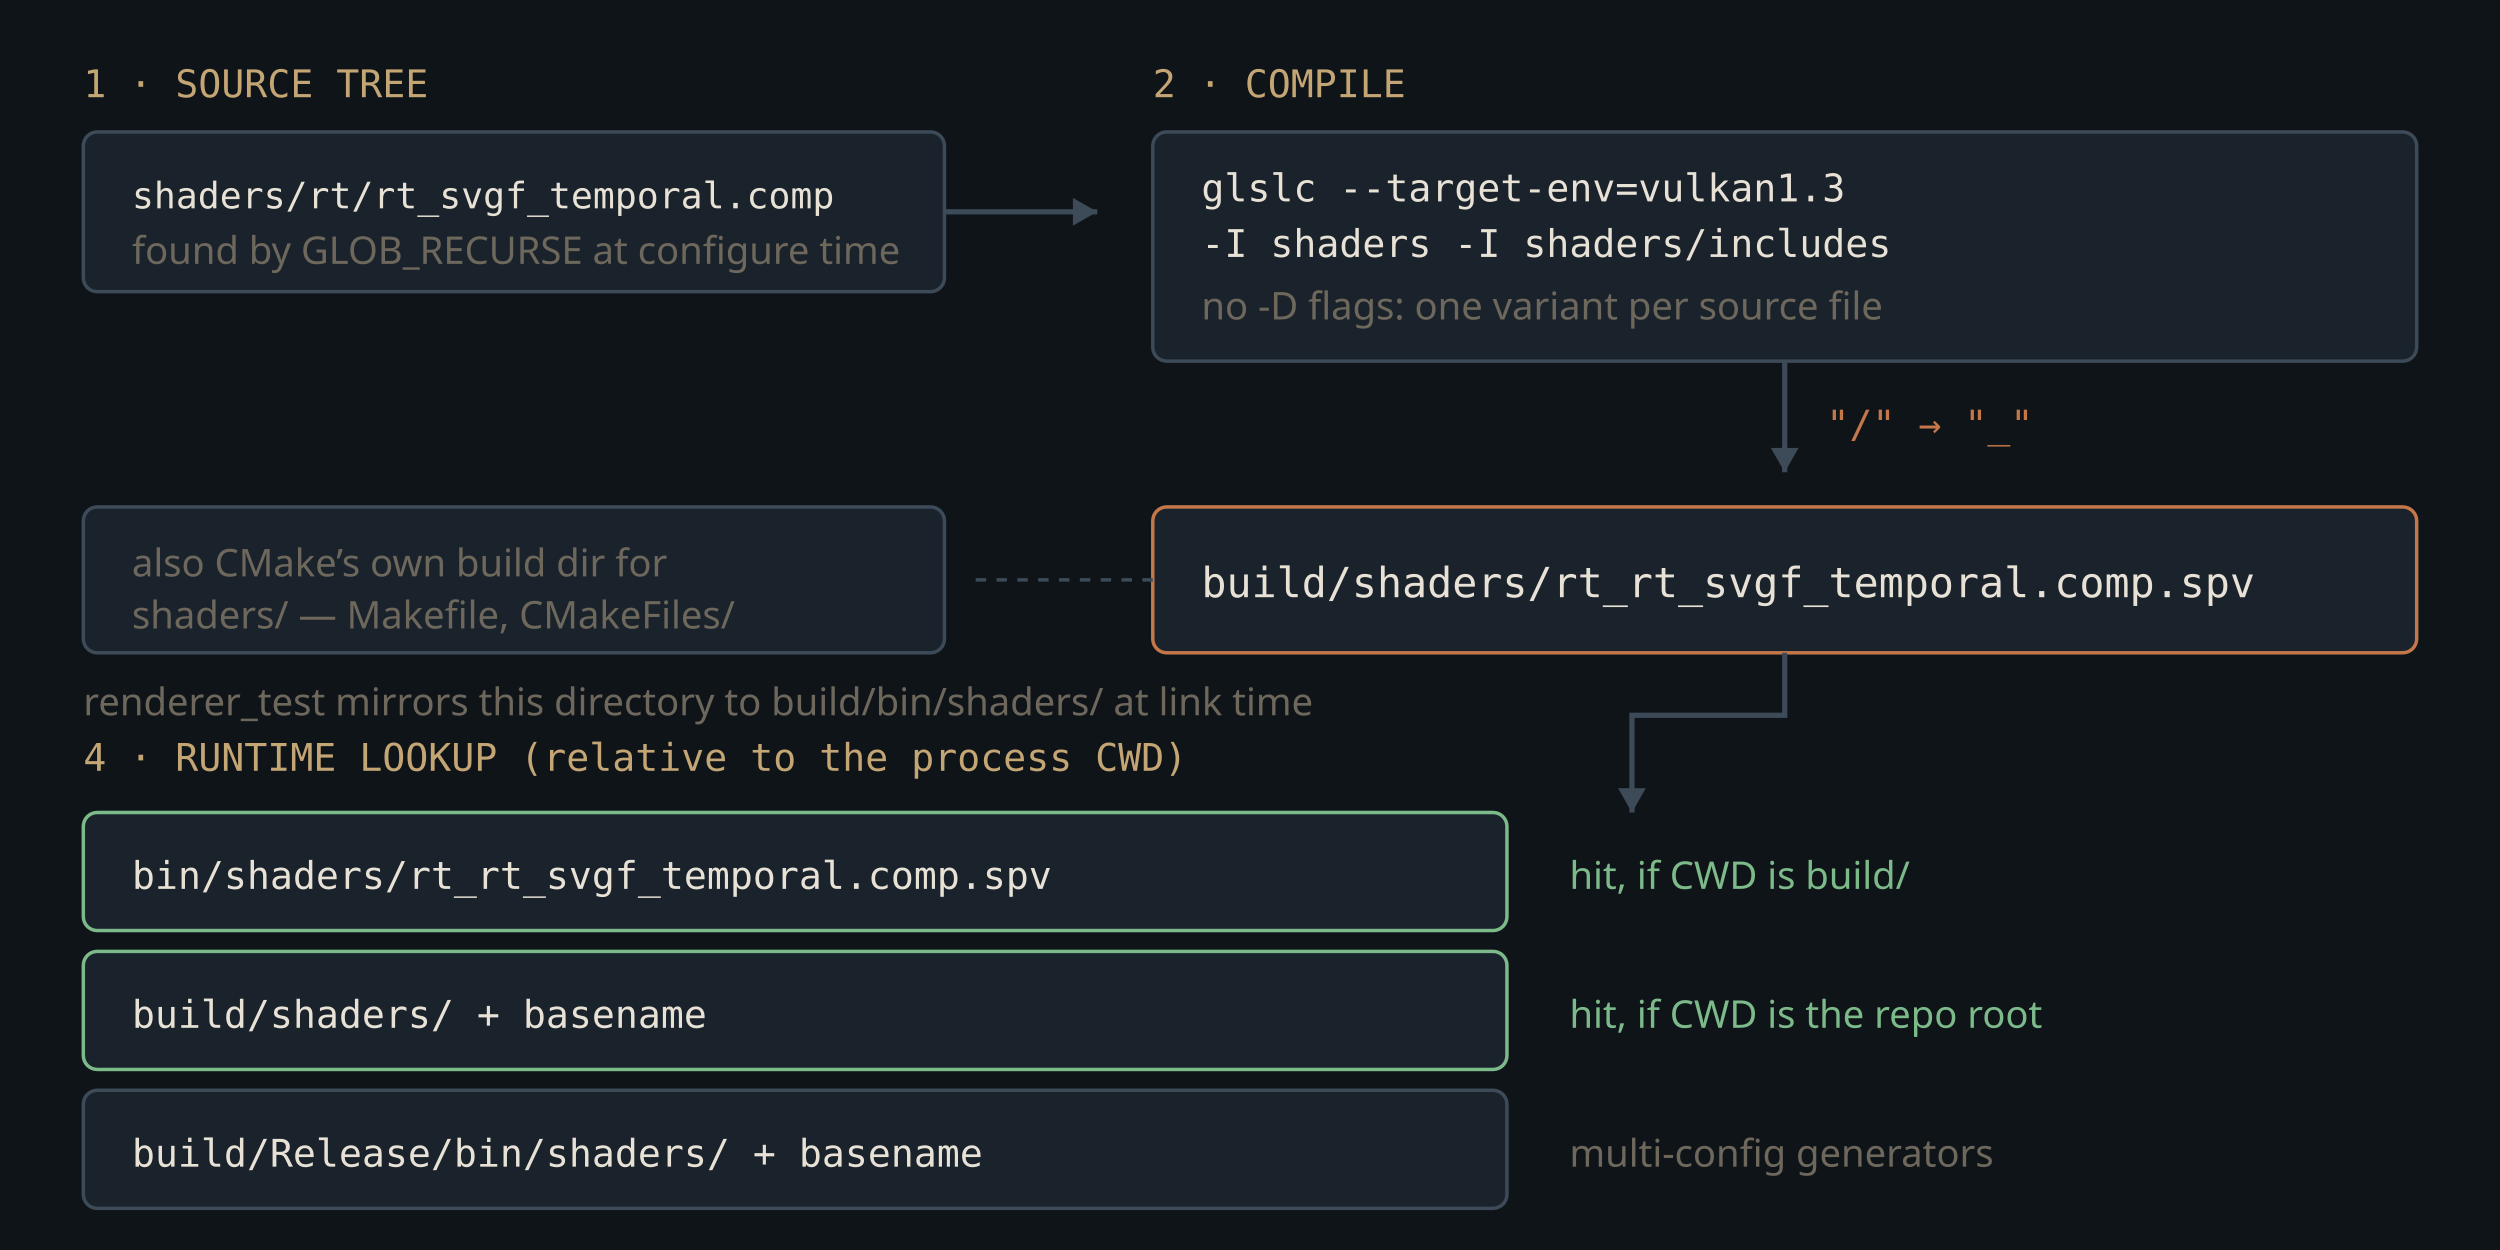
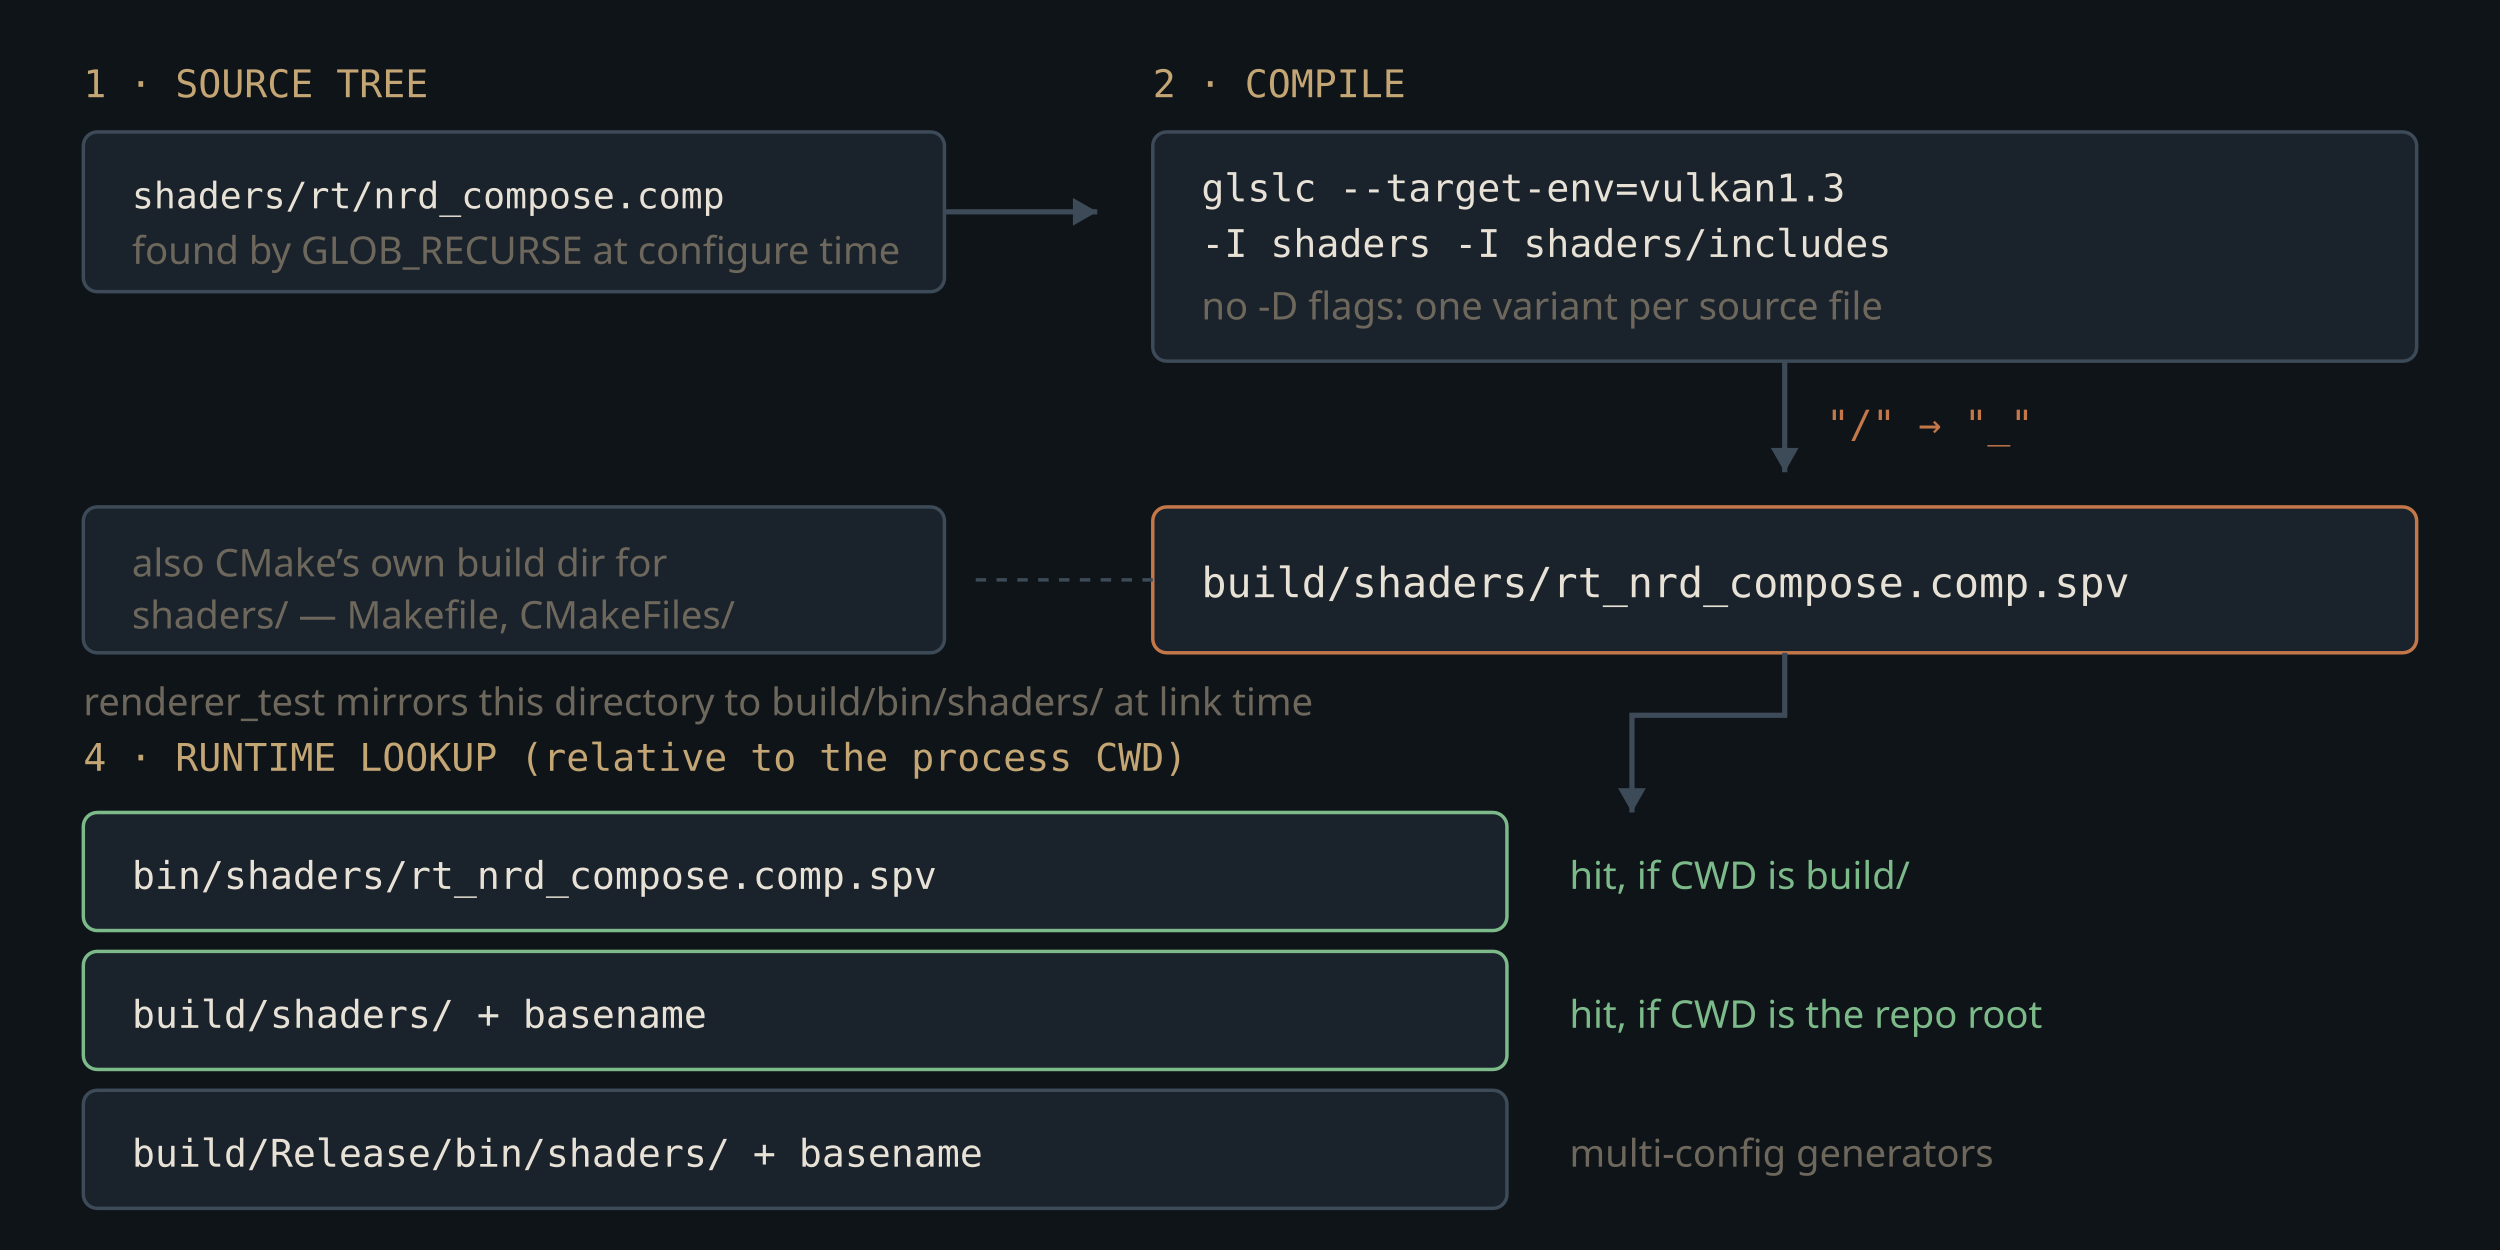
<svg xmlns="http://www.w3.org/2000/svg" viewBox="0 0 720 360" class="unit-diagram" role="img" aria-label="How a shader source path becomes a flat SPIR-V filename and how the runtime finds it: glslc flattens directory separators to underscores into build/shaders, renderer_test mirrors that directory to build/bin/shaders, and the C++ loader tries the bin/shaders literal first (a hit when the working directory is build/), then build/shaders with the basename only (a hit from the repository root).">
  <rect x="0" y="0" width="720" height="360" fill="#0f1419" />
  <text x="24" y="28" font-family="IBM Plex Mono,monospace" font-size="11" fill="#c4a574">1 · SOURCE TREE</text>
  <rect x="24" y="38" width="248" height="46" rx="4" fill="#1a222c" stroke="#3d4a58" />
-   <text x="38" y="60" font-family="IBM Plex Mono,monospace" font-size="10.5" fill="#e8e2d6">shaders/rt/rt_svgf_temporal.comp</text>
+   <text x="38" y="60" font-family="IBM Plex Mono,monospace" font-size="10.5" fill="#e8e2d6">shaders/rt/nrd_compose.comp</text>
  <text x="38" y="76" font-family="DM Sans,sans-serif" font-size="11" fill="#6e685c">found by GLOB_RECURSE at configure time</text>
  <path d="M 272 61 L 316 61" stroke="#3d4a58" stroke-width="1.5" fill="none" />
  <path d="M 316 61 l -7 -4 l 0 8 z" fill="#3d4a58" />
  <text x="332" y="28" font-family="IBM Plex Mono,monospace" font-size="11" fill="#c4a574">2 · COMPILE</text>
  <rect x="332" y="38" width="364" height="66" rx="4" fill="#1a222c" stroke="#3d4a58" />
  <text x="346" y="58" font-family="IBM Plex Mono,monospace" font-size="11" fill="#e8e2d6">glslc --target-env=vulkan1.3</text>
  <text x="346" y="74" font-family="IBM Plex Mono,monospace" font-size="11" fill="#e8e2d6">-I shaders  -I shaders/includes</text>
  <text x="346" y="92" font-family="DM Sans,sans-serif" font-size="11" fill="#6e685c">no -D flags: one variant per source file</text>
  <path d="M 514 104 L 514 136" stroke="#3d4a58" stroke-width="1.5" fill="none" />
  <path d="M 514 136 l -4 -7 l 8 0 z" fill="#3d4a58" />
  <text x="526" y="126" font-family="IBM Plex Mono,monospace" font-size="11" fill="#c4784a">"/" → "_"</text>
  <text x="24" y="160" font-family="IBM Plex Mono,monospace" font-size="11" fill="#c4a574">3 · BUILD OUTPUT (flat namespace)</text>
  <rect x="332" y="146" width="364" height="42" rx="4" fill="#1a222c" stroke="#c4784a" />
-   <text x="346" y="172" font-family="IBM Plex Mono,monospace" font-size="12" fill="#e8e2d6">build/shaders/rt_rt_svgf_temporal.comp.spv</text>
+   <text x="346" y="172" font-family="IBM Plex Mono,monospace" font-size="12" fill="#e8e2d6">build/shaders/rt_nrd_compose.comp.spv</text>
  <rect x="24" y="146" width="248" height="42" rx="4" fill="#1a222c" stroke="#3d4a58" />
  <text x="38" y="166" font-family="DM Sans,sans-serif" font-size="11" fill="#6e685c">also CMake’s own build dir for</text>
  <text x="38" y="181" font-family="DM Sans,sans-serif" font-size="11" fill="#6e685c">shaders/ — Makefile, CMakeFiles/</text>
  <path d="M 332 167 L 280 167" stroke="#3d4a58" stroke-width="1" stroke-dasharray="3 3" fill="none" />
  <text x="24" y="206" font-family="DM Sans,sans-serif" font-size="11" fill="#6e685c">renderer_test mirrors this directory to build/bin/shaders/ at link time</text>
  <text x="24" y="222" font-family="IBM Plex Mono,monospace" font-size="11" fill="#c4a574">4 · RUNTIME LOOKUP (relative to the process CWD)</text>
  <rect x="24" y="234" width="410" height="34" rx="4" fill="#1a222c" stroke="#7dba8a" />
-   <text x="38" y="256" font-family="IBM Plex Mono,monospace" font-size="11" fill="#e8e2d6">bin/shaders/rt_rt_svgf_temporal.comp.spv</text>
+   <text x="38" y="256" font-family="IBM Plex Mono,monospace" font-size="11" fill="#e8e2d6">bin/shaders/rt_nrd_compose.comp.spv</text>
  <text x="452" y="256" font-family="DM Sans,sans-serif" font-size="11" fill="#7dba8a">hit, if CWD is build/</text>
  <rect x="24" y="274" width="410" height="34" rx="4" fill="#1a222c" stroke="#7dba8a" />
  <text x="38" y="296" font-family="IBM Plex Mono,monospace" font-size="11" fill="#e8e2d6">build/shaders/ + basename</text>
  <text x="452" y="296" font-family="DM Sans,sans-serif" font-size="11" fill="#7dba8a">hit, if CWD is the repo root</text>
  <rect x="24" y="314" width="410" height="34" rx="4" fill="#1a222c" stroke="#3d4a58" />
  <text x="38" y="336" font-family="IBM Plex Mono,monospace" font-size="11" fill="#e8e2d6">build/Release/bin/shaders/ + basename</text>
  <text x="452" y="336" font-family="DM Sans,sans-serif" font-size="11" fill="#6e685c">multi-config generators</text>
  <path d="M 514 188 L 514 206 L 470 206 L 470 234" stroke="#3d4a58" stroke-width="1.5" fill="none" />
  <path d="M 470 234 l -4 -7 l 8 0 z" fill="#3d4a58" />
</svg>
